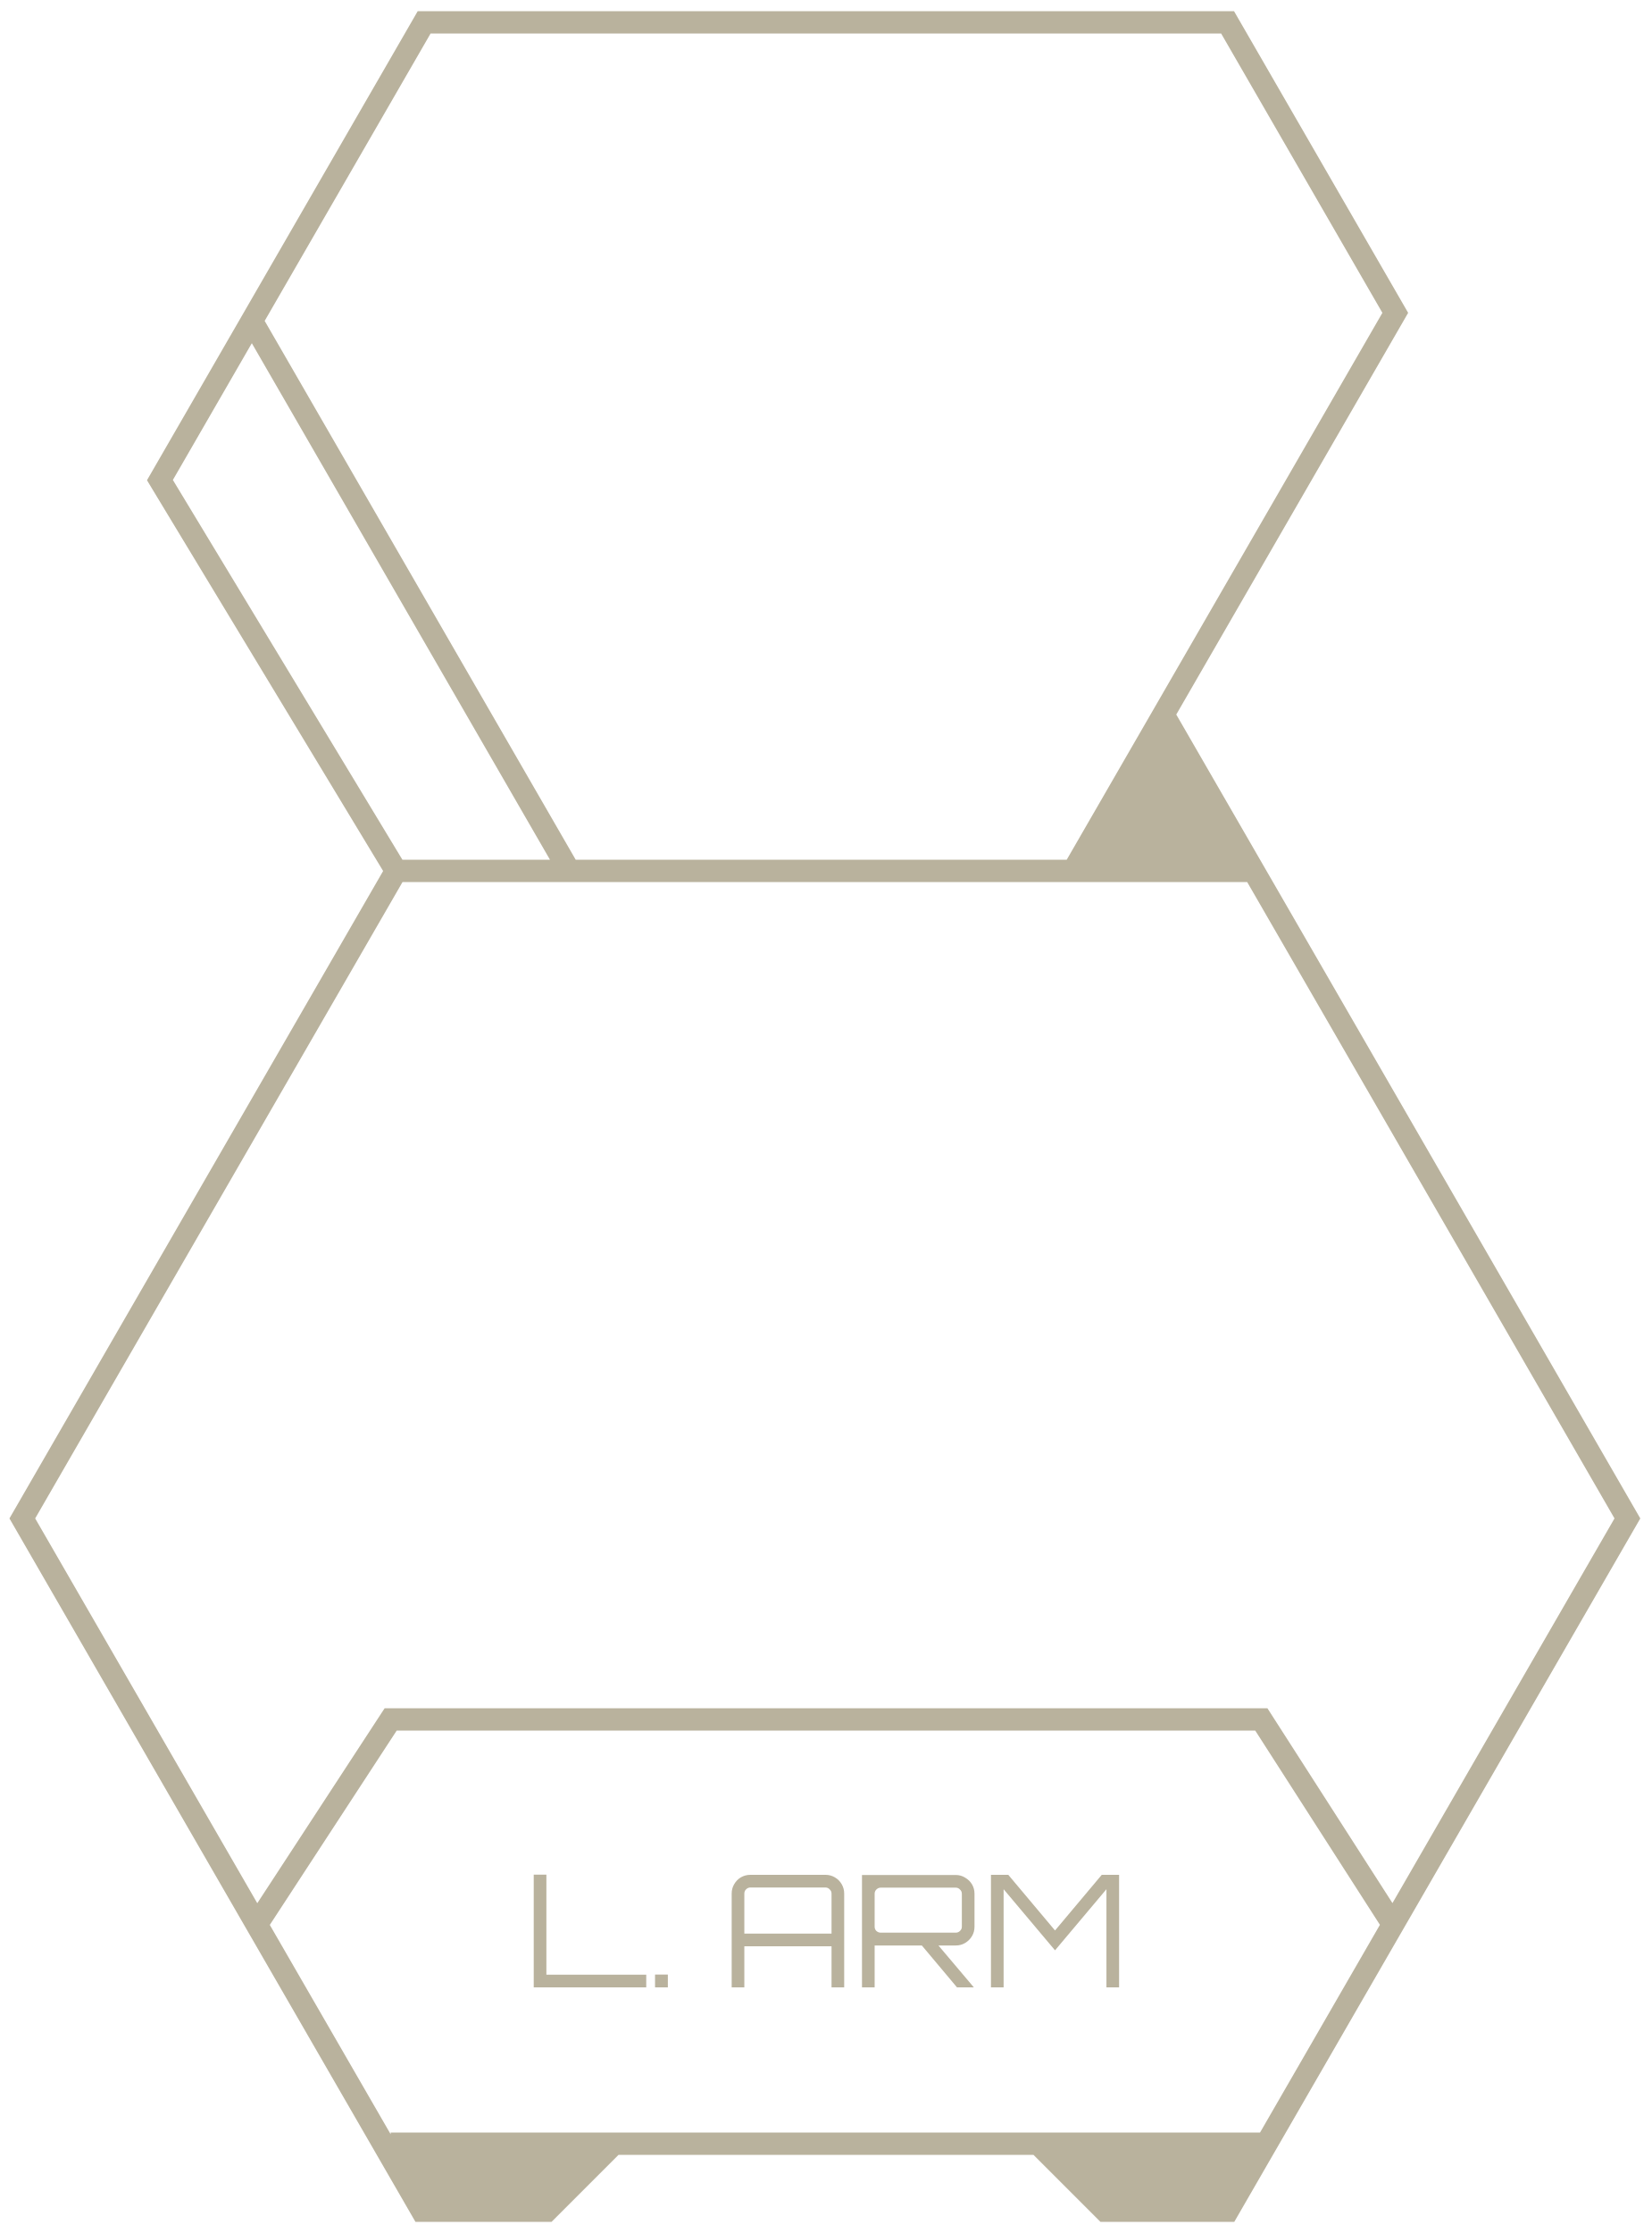
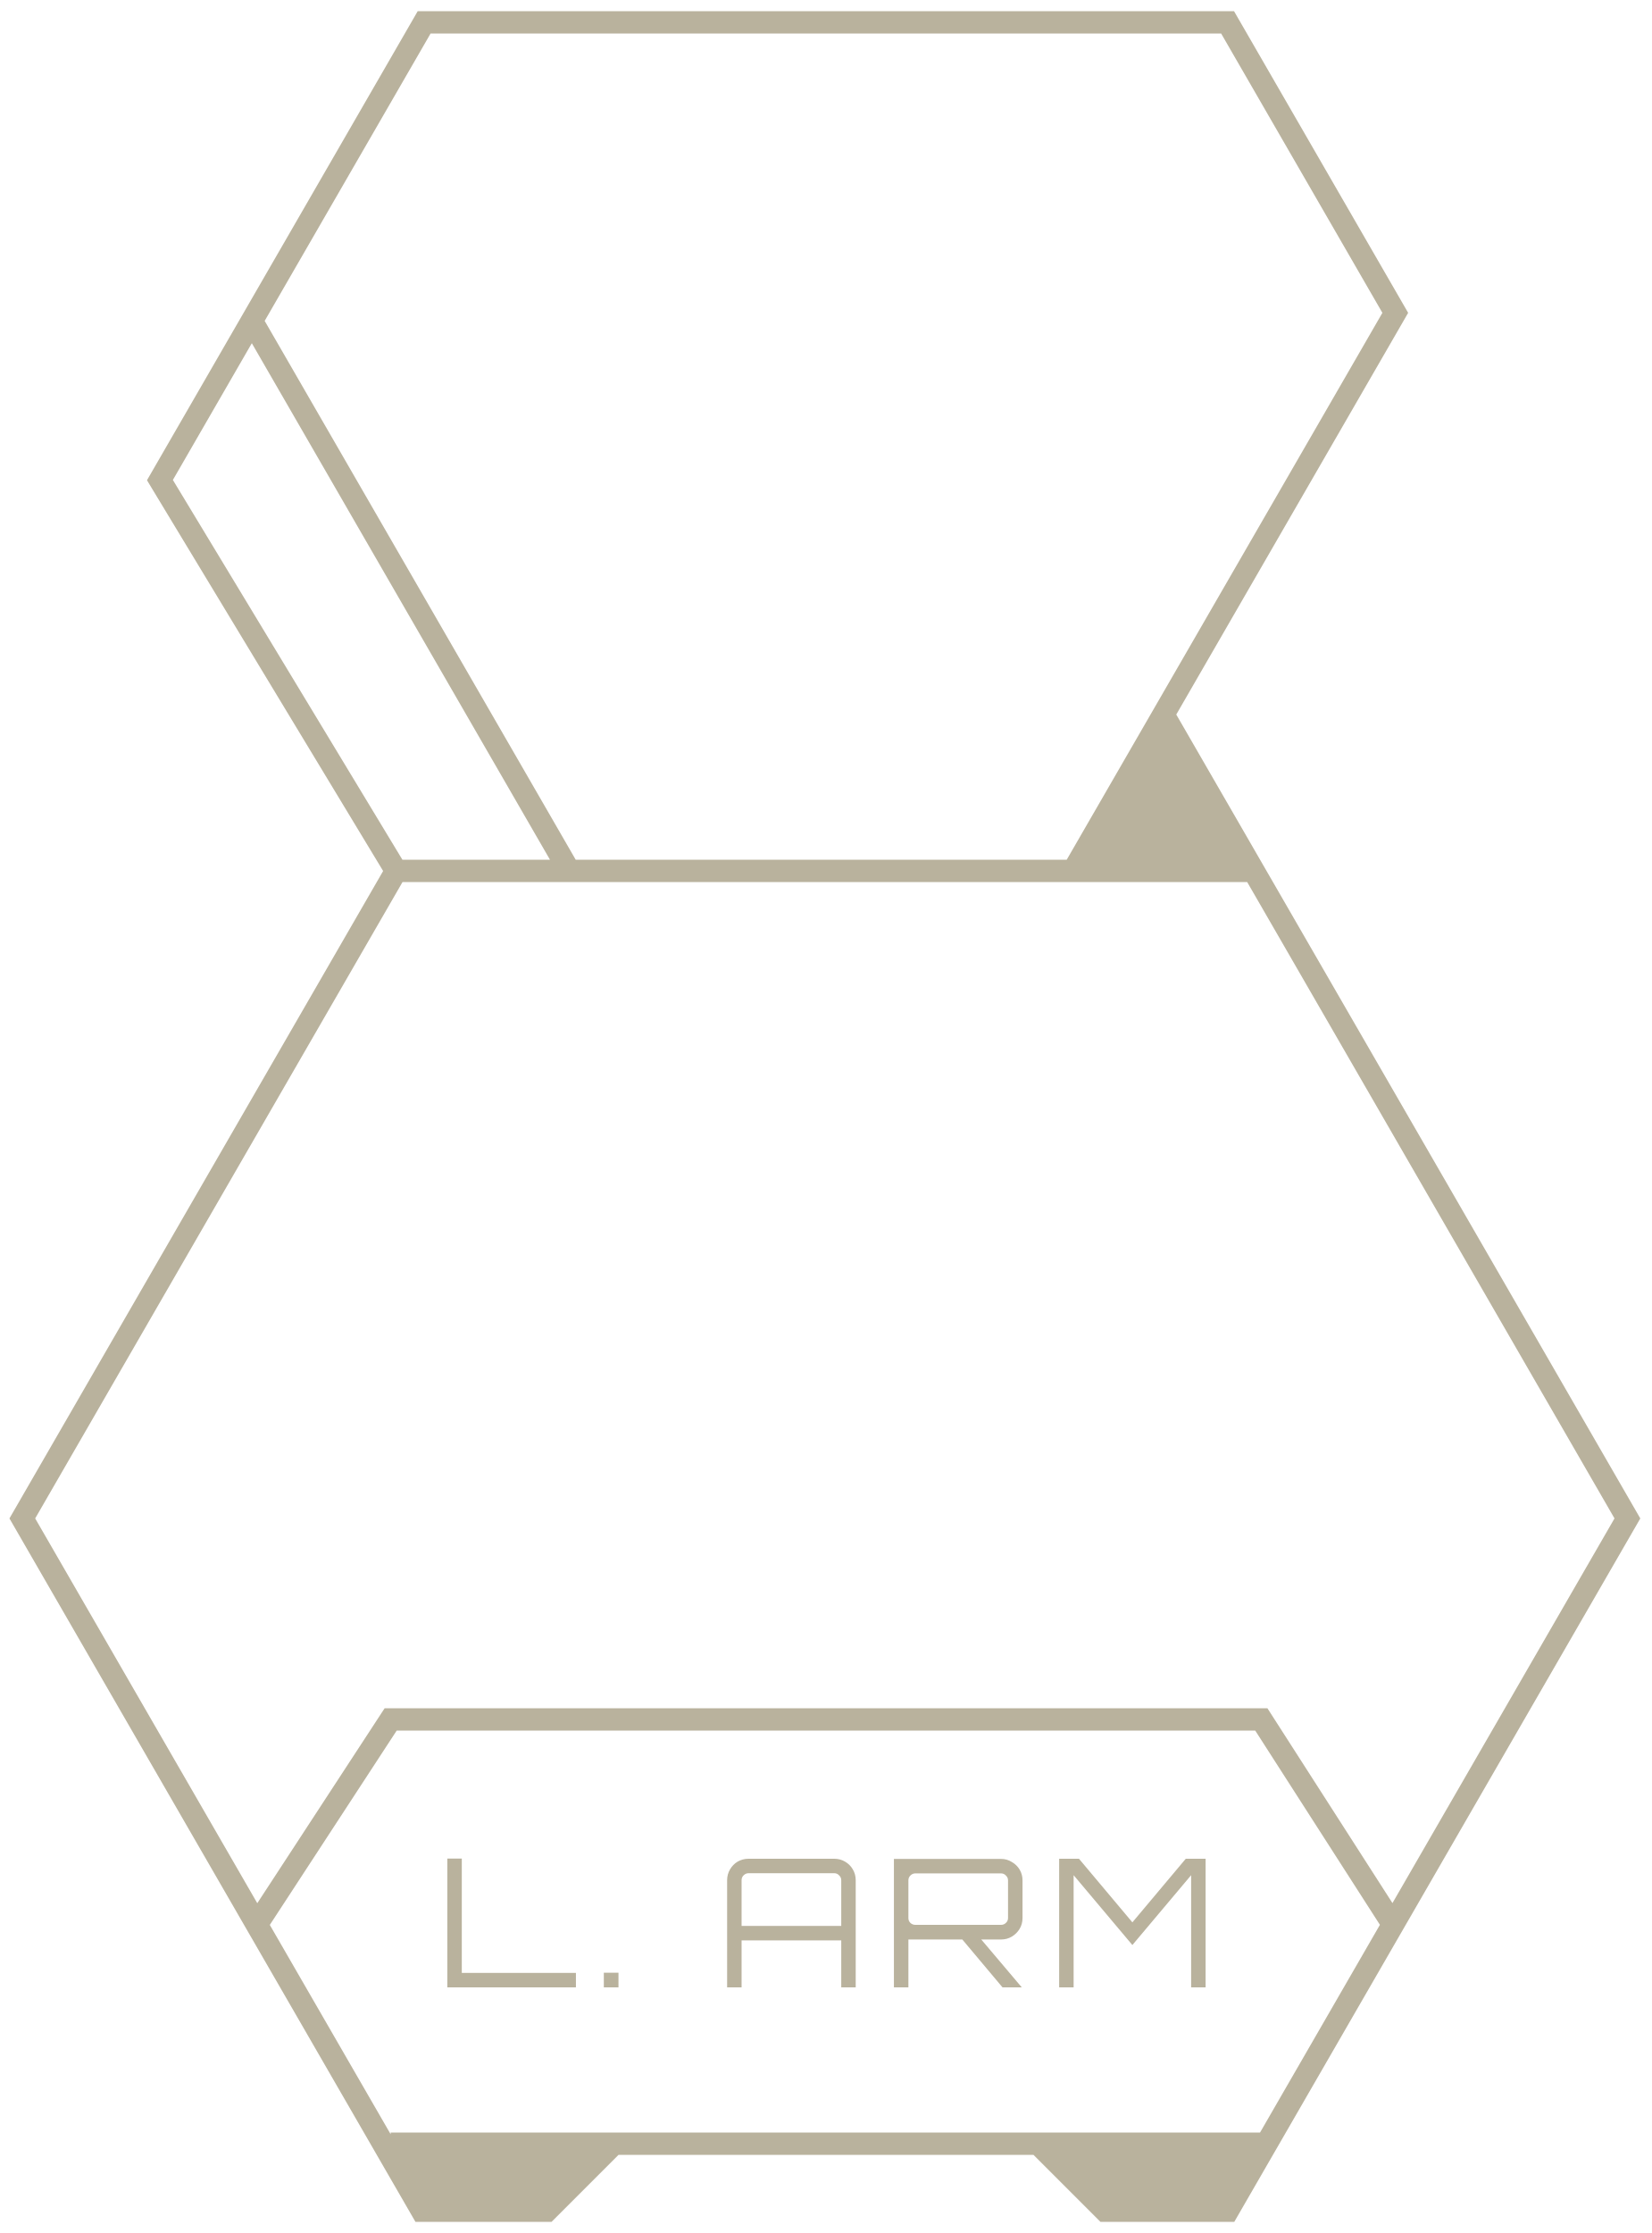
<svg xmlns="http://www.w3.org/2000/svg" width="74" height="100" viewBox="0 0 74 100" fill="none">
-   <path d="M23.908 89V83.953H24.475V88.433H28.948V89H23.908ZM29.342 89V88.426H29.916V89H29.342ZM32.775 89V84.8C32.775 84.646 32.812 84.506 32.887 84.38C32.961 84.249 33.062 84.147 33.188 84.072C33.318 83.997 33.461 83.96 33.615 83.96H36.975C37.129 83.96 37.269 83.997 37.395 84.072C37.525 84.147 37.628 84.249 37.703 84.38C37.777 84.506 37.815 84.646 37.815 84.8V89H37.248V87.159H33.342V89H32.775ZM33.342 86.592H37.248V84.8C37.248 84.725 37.22 84.662 37.164 84.611C37.112 84.555 37.049 84.527 36.975 84.527H33.615C33.54 84.527 33.475 84.555 33.419 84.611C33.367 84.662 33.342 84.725 33.342 84.8V86.592ZM42.868 89L41.223 87.04H41.965L43.617 88.993V89H42.868ZM38.612 89V83.967H42.812C42.966 83.967 43.106 84.007 43.232 84.086C43.363 84.161 43.465 84.261 43.54 84.387C43.615 84.513 43.652 84.653 43.652 84.807V86.284C43.652 86.438 43.615 86.578 43.54 86.704C43.465 86.83 43.363 86.933 43.232 87.012C43.106 87.087 42.966 87.124 42.812 87.124H39.179V89H38.612ZM39.452 86.55H42.812C42.887 86.55 42.95 86.524 43.001 86.473C43.057 86.422 43.085 86.359 43.085 86.284V84.807C43.085 84.732 43.057 84.669 43.001 84.618C42.95 84.562 42.887 84.534 42.812 84.534H39.452C39.377 84.534 39.312 84.562 39.256 84.618C39.205 84.669 39.179 84.732 39.179 84.807V86.284C39.179 86.359 39.205 86.422 39.256 86.473C39.312 86.524 39.377 86.55 39.452 86.55ZM44.389 89V83.96H45.166L47.259 86.452L49.352 83.96H50.129V89H49.562V84.604L47.259 87.341L44.956 84.604V89H44.389Z" fill="#B9B29D" />
+   <path d="M20.038 89V83.232H20.686V88.352H25.798V89H20.038ZM27.048 89V88.344H27.704V89H27.048ZM32.571 89V84.2C32.571 84.024 32.614 83.864 32.699 83.72C32.784 83.571 32.899 83.453 33.043 83.368C33.192 83.283 33.355 83.24 33.531 83.24H37.371C37.547 83.24 37.707 83.283 37.851 83.368C38 83.453 38.118 83.571 38.203 83.72C38.288 83.864 38.331 84.024 38.331 84.2V89H37.683V86.896H33.219V89H32.571ZM33.219 86.248H37.683V84.2C37.683 84.115 37.651 84.043 37.587 83.984C37.528 83.92 37.456 83.888 37.371 83.888H33.531C33.446 83.888 33.371 83.92 33.307 83.984C33.248 84.043 33.219 84.115 33.219 84.2V86.248ZM44.907 89L43.026 86.76H43.874L45.763 88.992V89H44.907ZM40.042 89V83.248H44.843C45.019 83.248 45.178 83.293 45.322 83.384C45.472 83.469 45.589 83.584 45.675 83.728C45.76 83.872 45.803 84.032 45.803 84.208V85.896C45.803 86.072 45.76 86.232 45.675 86.376C45.589 86.52 45.472 86.637 45.322 86.728C45.178 86.813 45.019 86.856 44.843 86.856H40.691V89H40.042ZM41.002 86.2H44.843C44.928 86.2 45 86.171 45.059 86.112C45.123 86.053 45.154 85.981 45.154 85.896V84.208C45.154 84.123 45.123 84.051 45.059 83.992C45 83.928 44.928 83.896 44.843 83.896H41.002C40.917 83.896 40.843 83.928 40.779 83.992C40.72 84.051 40.691 84.123 40.691 84.208V85.896C40.691 85.981 40.72 86.053 40.779 86.112C40.843 86.171 40.917 86.2 41.002 86.2ZM47.444 89V83.24H48.332L50.724 86.088L53.116 83.24H54.004V89H53.356V83.976L50.724 87.104L48.092 83.976V89H47.444Z" fill="#B9B29D" />
  <path fill-rule="evenodd" clip-rule="evenodd" d="M63.077 14.01L52.69 31.999L73.476 68L55.433 99.25L55.289 99.5H49.293L46.293 96.5H27.707L24.707 99.5H18.609L0.423 68L17.162 39.006L6.736 21.759L6.584 21.506L18.567 0.75L18.711 0.5H55.277L63.077 14.01ZM12.086 86.203L17.5 95.579V95.5H56.443L61.812 86.199L56.227 77.5H17.77L12.086 86.203ZM1.576 67.999L11.525 85.231L17.081 76.727L17.23 76.5H56.773L56.921 76.731L62.374 85.226L72.32 67.999L55.866 39.5H18.031L1.576 67.999ZM7.744 21.494L18.025 38.5H24.635L11.28 15.37L7.744 21.494ZM11.856 14.37L25.788 38.5H47.783L61.923 14.01L54.7 1.5H19.288L11.856 14.37Z" fill="#B9B29D" />
</svg>
